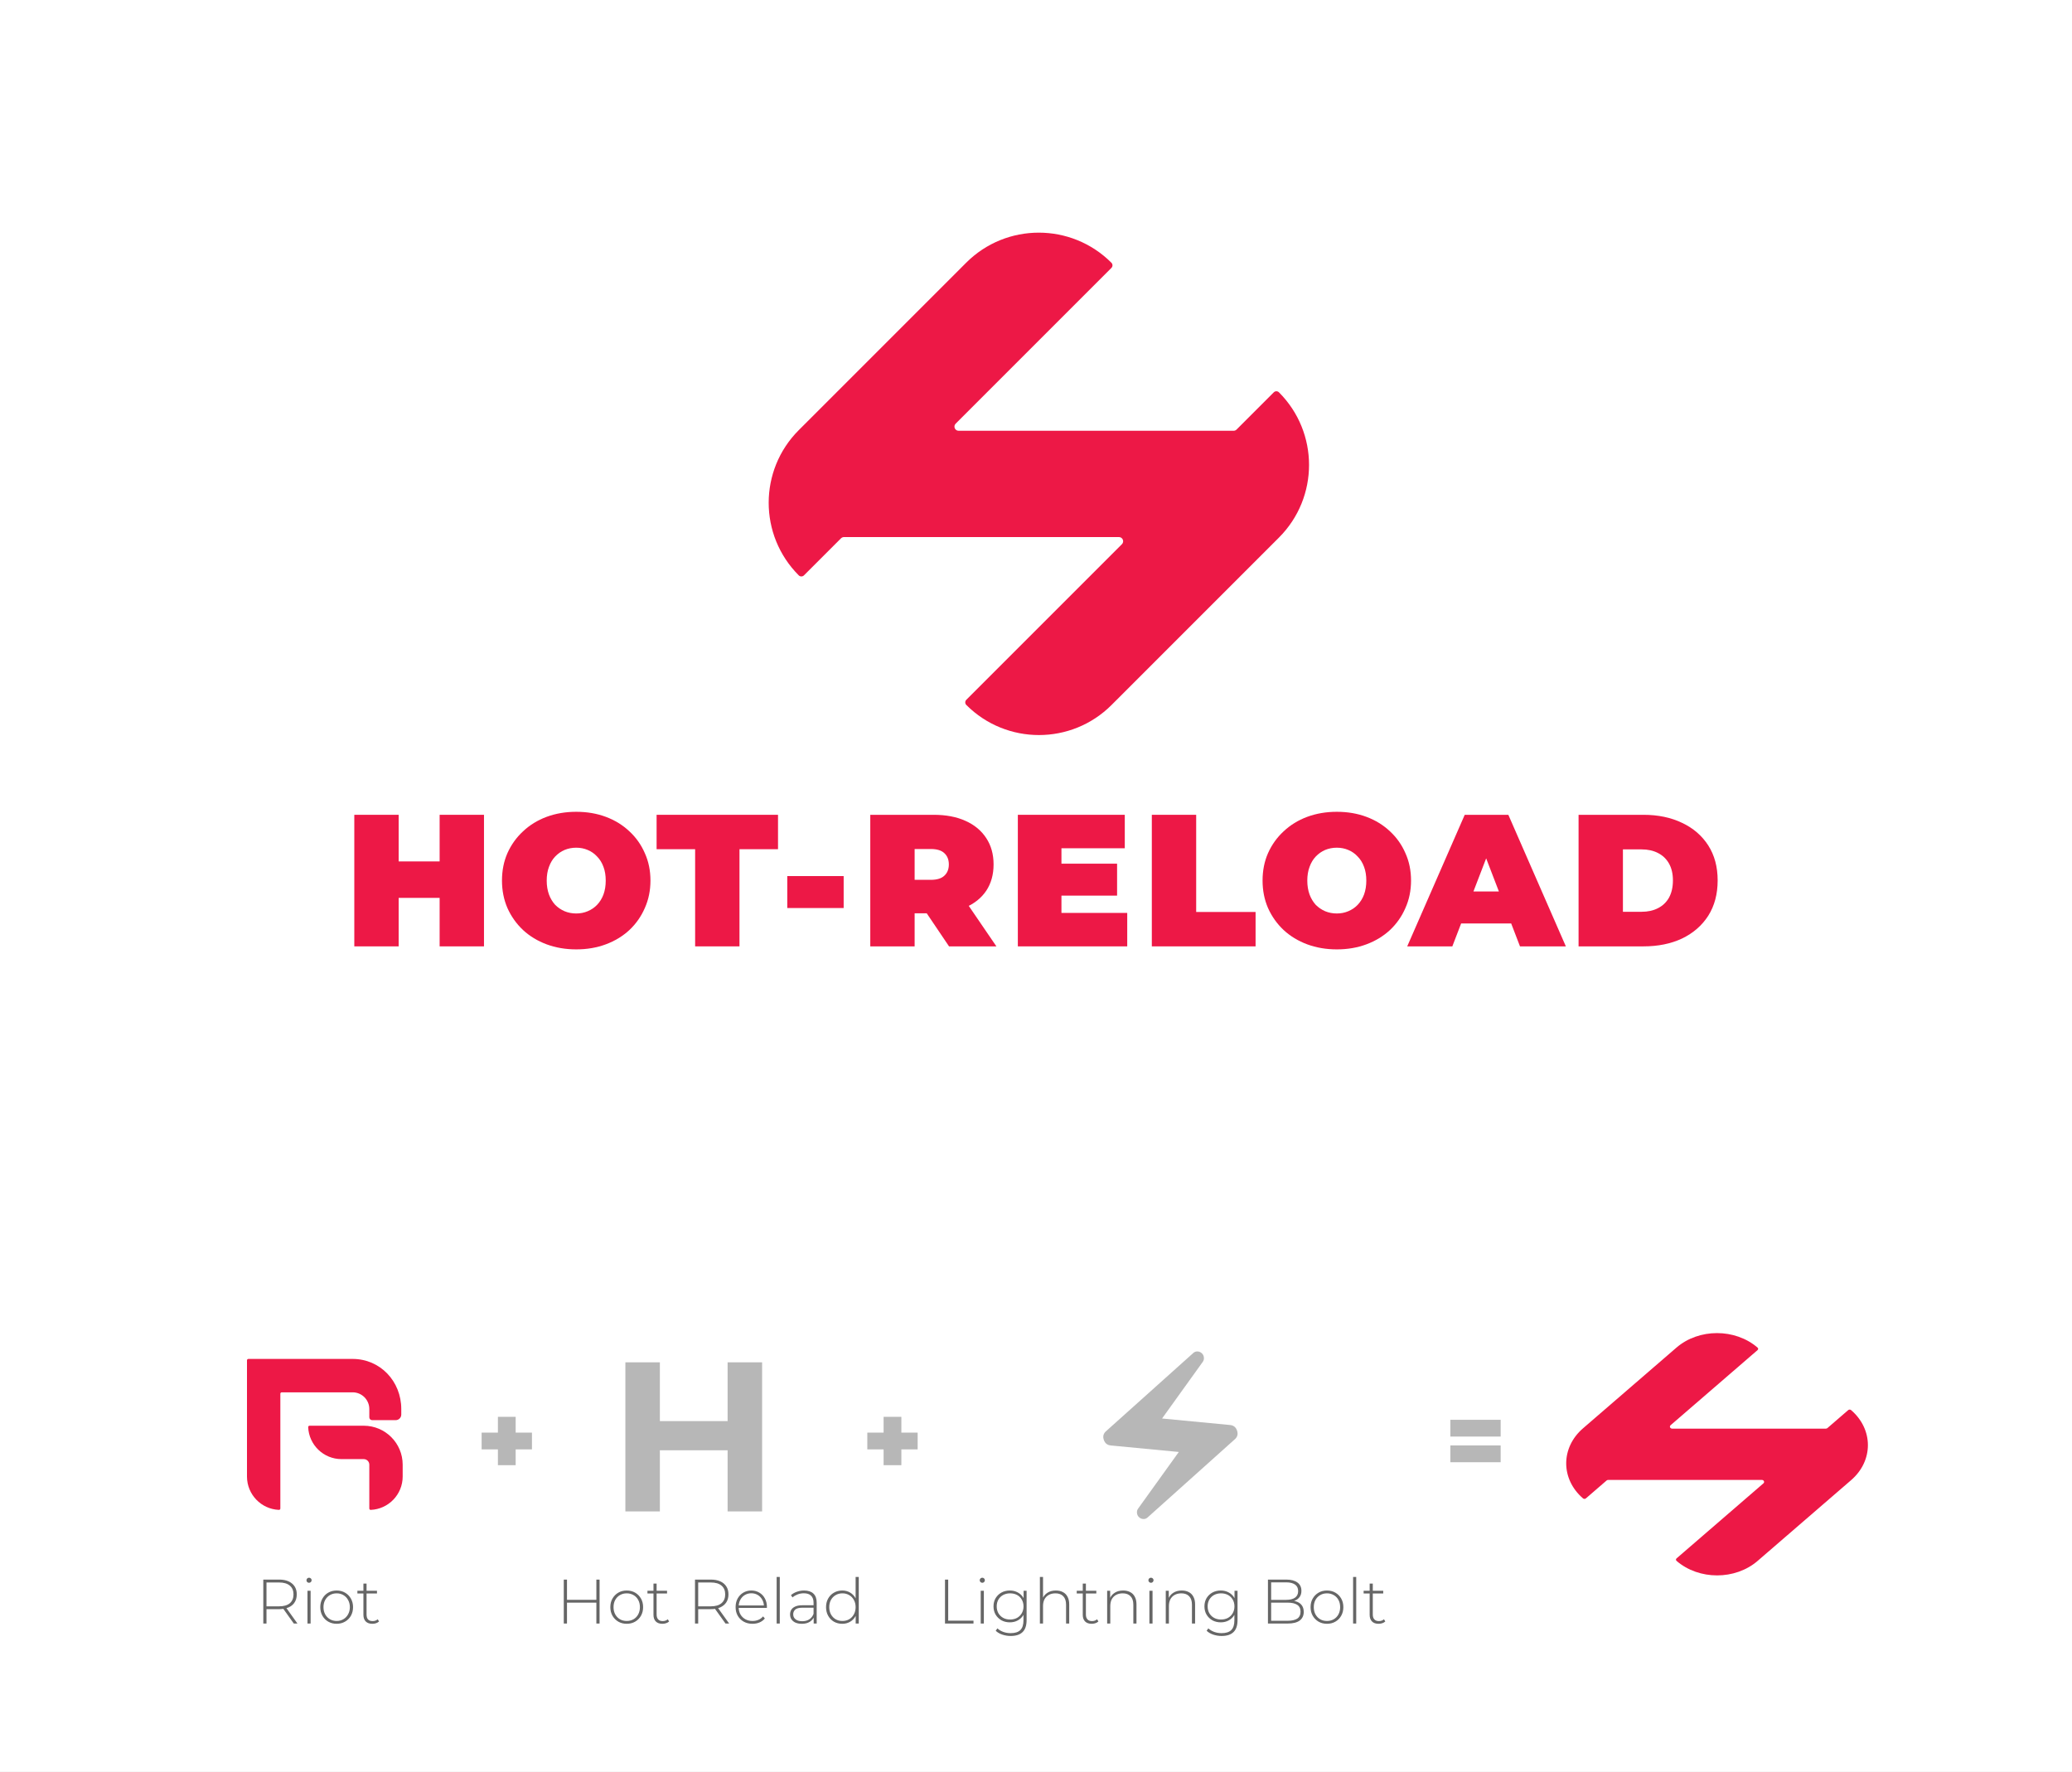
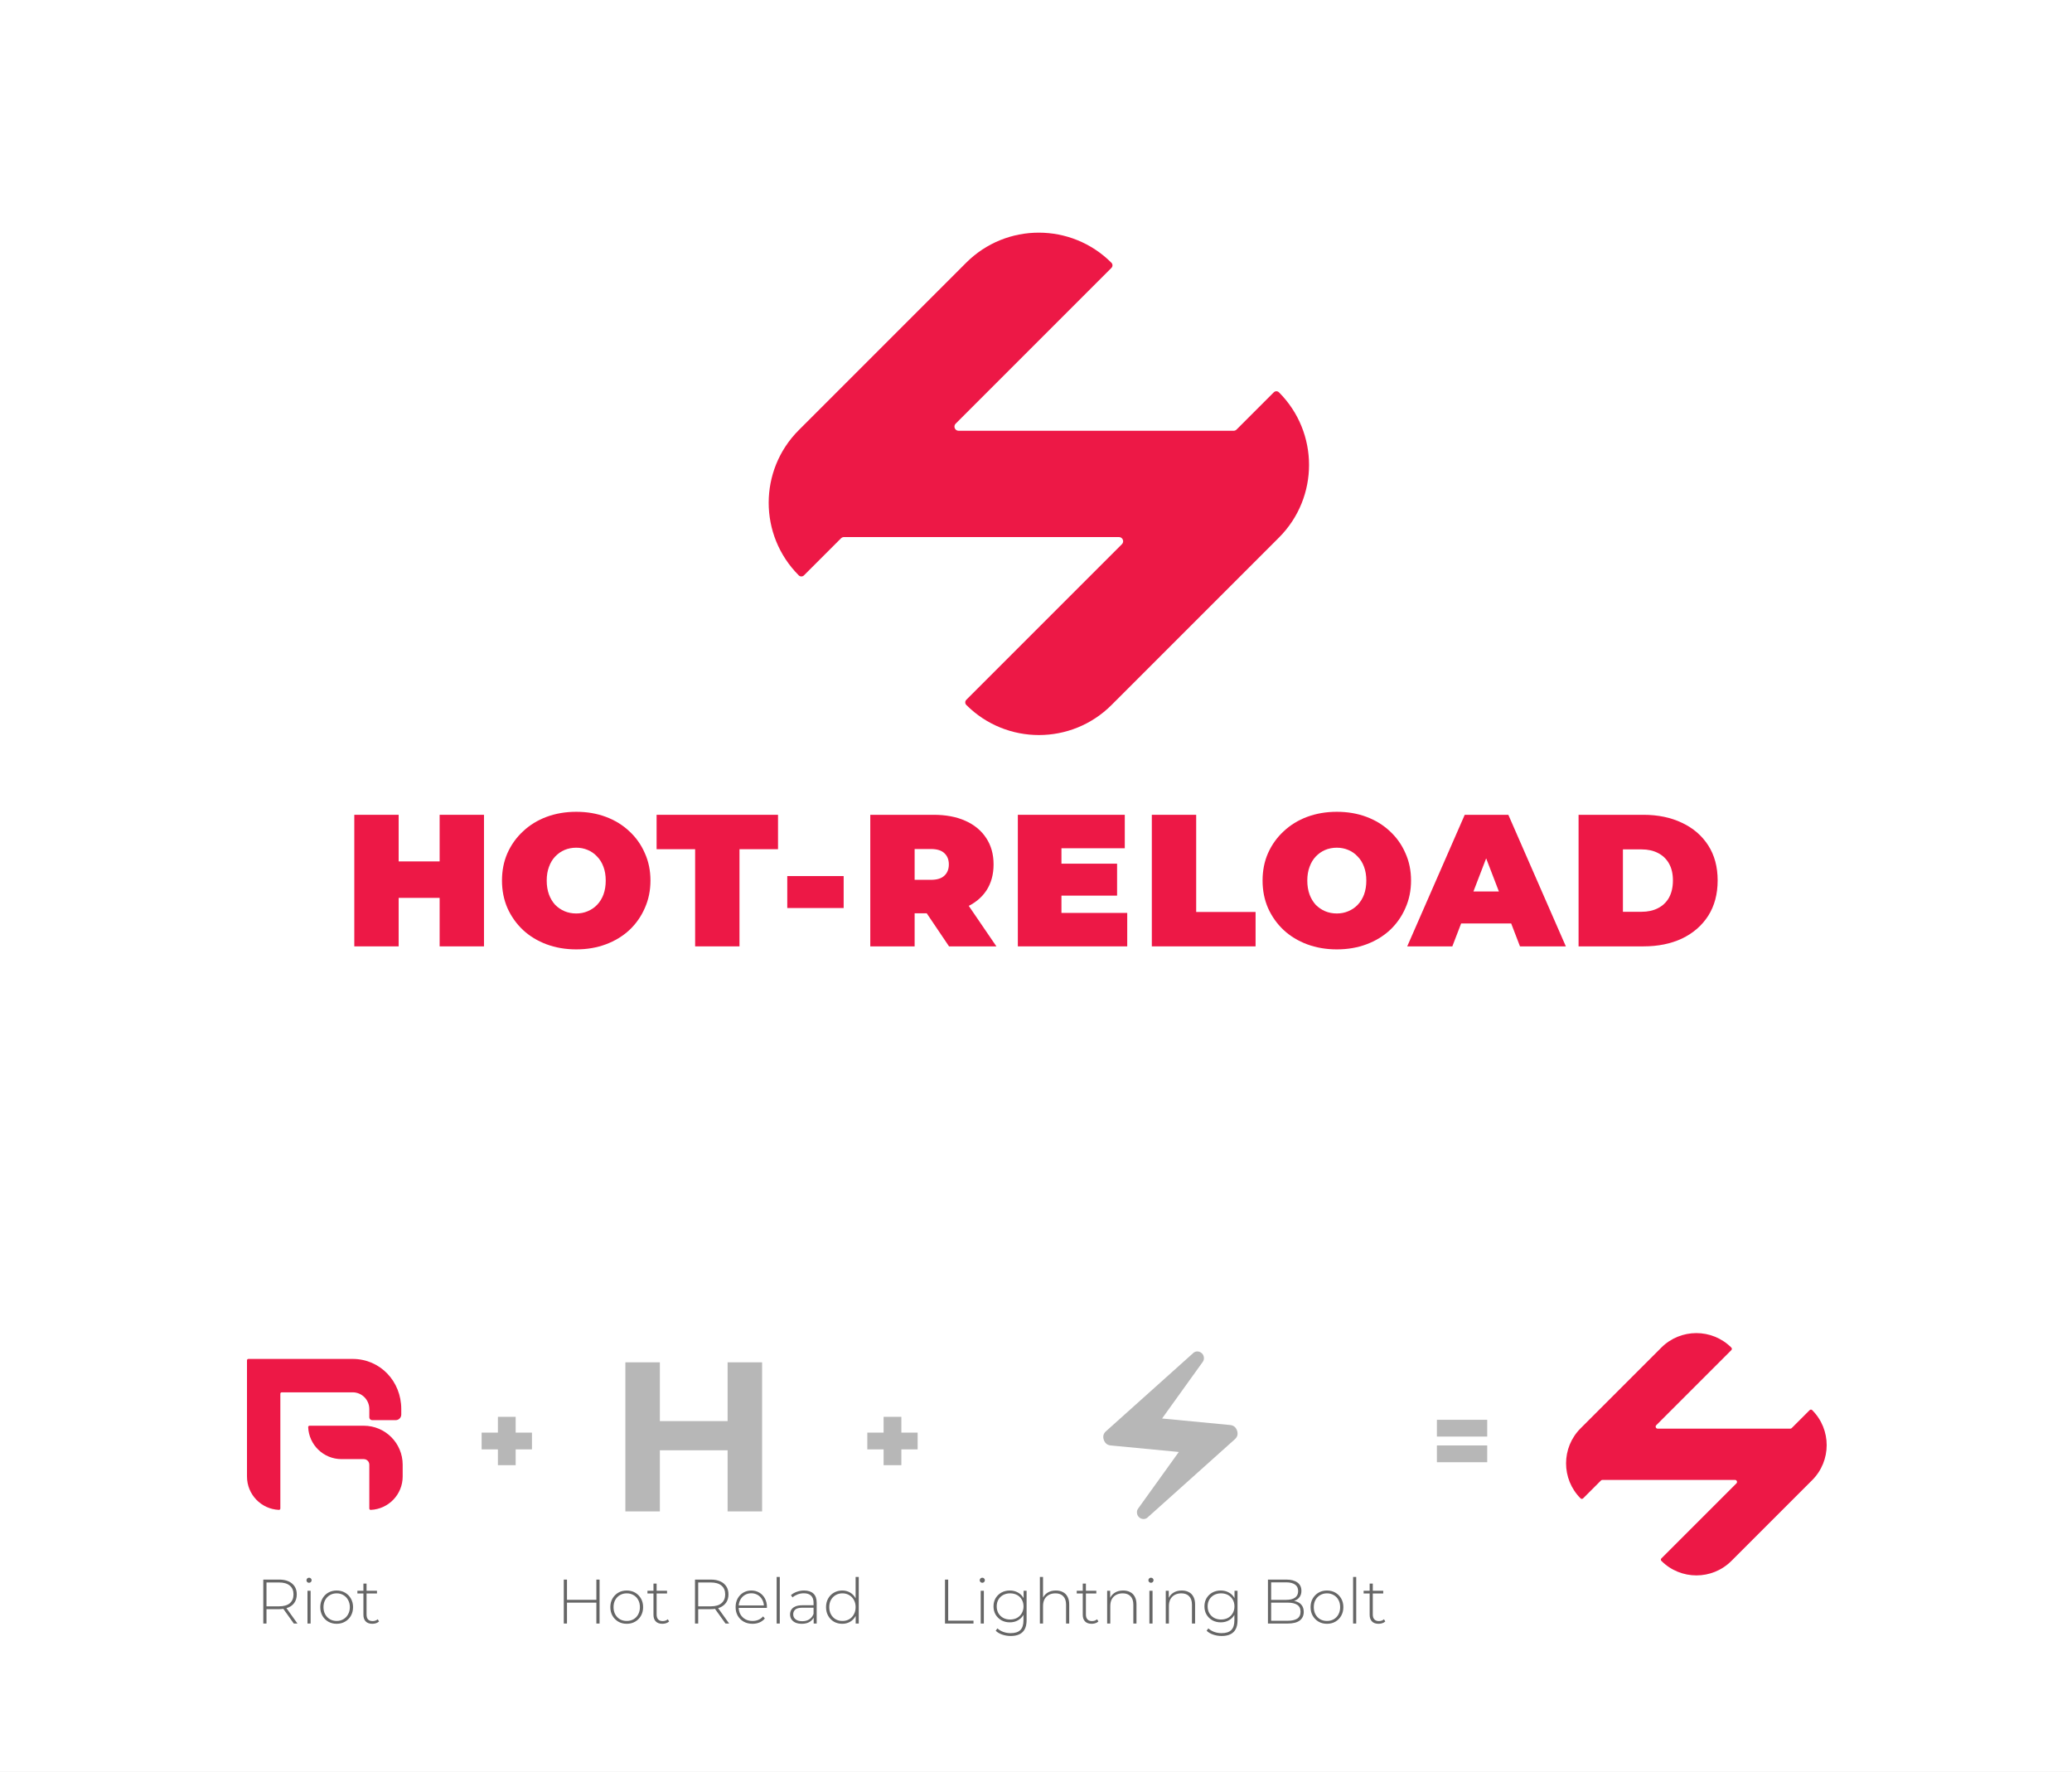
<svg xmlns="http://www.w3.org/2000/svg" width="462" height="395" viewBox="0 0 462 395" fill="none">
  <rect width="462" height="395" fill="white" />
  <path d="M118.609 323.17H114.979V326.69H111.019V323.17H107.389V319.43H111.019V315.91H114.979V319.43H118.609V323.17Z" fill="#B7B7B7" />
  <path d="M204.609 323.17H200.979V326.69H197.019V323.17H193.389V319.43H197.019V315.91H200.979V319.43H204.609V323.17Z" fill="#B7B7B7" />
-   <path d="M323.389 316.57H334.609V320.31H323.389V316.57ZM323.389 322.29H334.609V326.03H323.389V322.29Z" fill="#B7B7B7" />
+   <path d="M320.389 316.57H331.609V320.31H320.389V316.57ZM320.389 322.29H331.609V326.03H320.389V322.29Z" fill="#B7B7B7" />
  <path d="M132.974 352.2H133.688V362H132.974V352.2ZM126.422 362H125.708V352.2H126.422V362ZM133.058 357.338H126.338V356.708H133.058V357.338ZM139.742 362.056C139.042 362.056 138.417 361.897 137.866 361.58C137.325 361.263 136.891 360.824 136.564 360.264C136.247 359.704 136.088 359.065 136.088 358.346C136.088 357.618 136.247 356.979 136.564 356.428C136.891 355.868 137.325 355.429 137.866 355.112C138.417 354.795 139.042 354.636 139.742 354.636C140.442 354.636 141.068 354.795 141.618 355.112C142.169 355.429 142.603 355.868 142.92 356.428C143.238 356.979 143.396 357.618 143.396 358.346C143.396 359.065 143.238 359.704 142.92 360.264C142.603 360.824 142.169 361.263 141.618 361.58C141.068 361.897 140.442 362.056 139.742 362.056ZM139.742 361.426C140.302 361.426 140.806 361.3 141.254 361.048C141.702 360.787 142.052 360.423 142.304 359.956C142.556 359.489 142.682 358.953 142.682 358.346C142.682 357.73 142.556 357.193 142.304 356.736C142.052 356.269 141.702 355.91 141.254 355.658C140.806 355.397 140.302 355.266 139.742 355.266C139.182 355.266 138.678 355.397 138.23 355.658C137.792 355.91 137.442 356.269 137.18 356.736C136.928 357.193 136.802 357.73 136.802 358.346C136.802 358.953 136.928 359.489 137.18 359.956C137.442 360.423 137.792 360.787 138.23 361.048C138.678 361.3 139.182 361.426 139.742 361.426ZM147.696 362.056C147.052 362.056 146.557 361.879 146.212 361.524C145.876 361.169 145.708 360.684 145.708 360.068V353.096H146.408V359.998C146.408 360.465 146.525 360.824 146.758 361.076C146.991 361.328 147.327 361.454 147.766 361.454C148.223 361.454 148.601 361.319 148.9 361.048L149.194 361.538C149.007 361.715 148.779 361.846 148.508 361.93C148.247 362.014 147.976 362.056 147.696 362.056ZM144.364 355.294V354.692H148.732V355.294H144.364ZM154.966 362V352.2H158.48C159.301 352.2 160.006 352.331 160.594 352.592C161.182 352.853 161.634 353.231 161.952 353.726C162.269 354.211 162.428 354.804 162.428 355.504C162.428 356.185 162.269 356.773 161.952 357.268C161.634 357.753 161.182 358.131 160.594 358.402C160.006 358.663 159.301 358.794 158.48 358.794H155.358L155.68 358.458V362H154.966ZM161.77 362L159.222 358.444H160.034L162.582 362H161.77ZM155.68 358.5L155.358 358.164H158.48C159.534 358.164 160.332 357.931 160.874 357.464C161.424 356.997 161.7 356.344 161.7 355.504C161.7 354.655 161.424 354.001 160.874 353.544C160.332 353.077 159.534 352.844 158.48 352.844H155.358L155.68 352.494V358.5ZM167.786 362.056C167.049 362.056 166.395 361.897 165.826 361.58C165.266 361.263 164.823 360.824 164.496 360.264C164.179 359.704 164.02 359.065 164.02 358.346C164.02 357.618 164.169 356.979 164.468 356.428C164.776 355.868 165.196 355.429 165.728 355.112C166.26 354.795 166.857 354.636 167.52 354.636C168.183 354.636 168.775 354.79 169.298 355.098C169.83 355.406 170.245 355.84 170.544 356.4C170.852 356.951 171.006 357.59 171.006 358.318C171.006 358.346 171.001 358.379 170.992 358.416C170.992 358.444 170.992 358.477 170.992 358.514H164.538V357.968H170.614L170.334 358.234C170.343 357.665 170.222 357.156 169.97 356.708C169.727 356.251 169.396 355.896 168.976 355.644C168.556 355.383 168.071 355.252 167.52 355.252C166.979 355.252 166.493 355.383 166.064 355.644C165.644 355.896 165.313 356.251 165.07 356.708C164.827 357.156 164.706 357.669 164.706 358.248V358.374C164.706 358.971 164.837 359.503 165.098 359.97C165.369 360.427 165.737 360.787 166.204 361.048C166.671 361.3 167.203 361.426 167.8 361.426C168.267 361.426 168.701 361.342 169.102 361.174C169.513 361.006 169.858 360.749 170.138 360.404L170.544 360.866C170.227 361.258 169.825 361.557 169.34 361.762C168.864 361.958 168.346 362.056 167.786 362.056ZM173.172 362V351.612H173.872V362H173.172ZM181.428 362V360.334L181.4 360.082V357.338C181.4 356.657 181.213 356.139 180.84 355.784C180.476 355.429 179.939 355.252 179.23 355.252C178.726 355.252 178.255 355.341 177.816 355.518C177.387 355.686 177.018 355.905 176.71 356.176L176.36 355.672C176.724 355.345 177.163 355.093 177.676 354.916C178.189 354.729 178.726 354.636 179.286 354.636C180.191 354.636 180.887 354.865 181.372 355.322C181.857 355.779 182.1 356.461 182.1 357.366V362H181.428ZM178.796 362.056C178.255 362.056 177.783 361.972 177.382 361.804C176.99 361.627 176.687 361.379 176.472 361.062C176.267 360.745 176.164 360.381 176.164 359.97C176.164 359.597 176.248 359.261 176.416 358.962C176.593 358.654 176.883 358.407 177.284 358.22C177.685 358.024 178.222 357.926 178.894 357.926H181.582V358.472H178.908C178.152 358.472 177.62 358.612 177.312 358.892C177.013 359.172 176.864 359.522 176.864 359.942C176.864 360.409 177.041 360.782 177.396 361.062C177.751 361.342 178.25 361.482 178.894 361.482C179.51 361.482 180.028 361.342 180.448 361.062C180.877 360.782 181.195 360.376 181.4 359.844L181.596 360.32C181.4 360.852 181.064 361.277 180.588 361.594C180.121 361.902 179.524 362.056 178.796 362.056ZM187.798 362.056C187.117 362.056 186.501 361.902 185.95 361.594C185.409 361.277 184.979 360.838 184.662 360.278C184.345 359.718 184.186 359.074 184.186 358.346C184.186 357.609 184.345 356.965 184.662 356.414C184.979 355.854 185.409 355.42 185.95 355.112C186.501 354.795 187.117 354.636 187.798 354.636C188.442 354.636 189.021 354.785 189.534 355.084C190.057 355.383 190.467 355.807 190.766 356.358C191.074 356.909 191.228 357.571 191.228 358.346C191.228 359.102 191.079 359.76 190.78 360.32C190.481 360.88 190.071 361.309 189.548 361.608C189.035 361.907 188.451 362.056 187.798 362.056ZM187.84 361.426C188.4 361.426 188.899 361.3 189.338 361.048C189.786 360.787 190.136 360.423 190.388 359.956C190.649 359.489 190.78 358.953 190.78 358.346C190.78 357.73 190.649 357.193 190.388 356.736C190.136 356.269 189.786 355.91 189.338 355.658C188.899 355.397 188.4 355.266 187.84 355.266C187.28 355.266 186.776 355.397 186.328 355.658C185.889 355.91 185.539 356.269 185.278 356.736C185.026 357.193 184.9 357.73 184.9 358.346C184.9 358.953 185.026 359.489 185.278 359.956C185.539 360.423 185.889 360.787 186.328 361.048C186.776 361.3 187.28 361.426 187.84 361.426ZM190.794 362V359.606L190.92 358.332L190.78 357.058V351.612H191.48V362H190.794Z" fill="#666666" />
  <path d="M65.512 362L63.174 358.724C62.829 358.771 62.511 358.794 62.222 358.794H59.422V362H58.708V352.2H62.222C63.454 352.2 64.42 352.494 65.12 353.082C65.82 353.661 66.17 354.468 66.17 355.504C66.17 356.279 65.969 356.932 65.568 357.464C65.176 357.987 64.611 358.355 63.874 358.57L66.324 362H65.512ZM62.222 358.164C63.267 358.164 64.065 357.935 64.616 357.478C65.167 357.011 65.442 356.353 65.442 355.504C65.442 354.655 65.167 354.001 64.616 353.544C64.065 353.077 63.267 352.844 62.222 352.844H59.422V358.164H62.222ZM68.56 354.692H69.26V362H68.56V354.692ZM68.91 352.914C68.751 352.914 68.616 352.863 68.504 352.76C68.392 352.648 68.336 352.513 68.336 352.354C68.336 352.195 68.392 352.06 68.504 351.948C68.616 351.836 68.751 351.78 68.91 351.78C69.069 351.78 69.204 351.836 69.316 351.948C69.428 352.051 69.484 352.181 69.484 352.34C69.484 352.499 69.428 352.634 69.316 352.746C69.204 352.858 69.069 352.914 68.91 352.914ZM75.067 362.056C74.376 362.056 73.751 361.897 73.191 361.58C72.64 361.263 72.206 360.824 71.889 360.264C71.571 359.695 71.413 359.055 71.413 358.346C71.413 357.637 71.571 357.002 71.889 356.442C72.206 355.873 72.64 355.429 73.191 355.112C73.751 354.795 74.376 354.636 75.067 354.636C75.757 354.636 76.378 354.795 76.929 355.112C77.489 355.429 77.927 355.873 78.245 356.442C78.562 357.002 78.721 357.637 78.721 358.346C78.721 359.055 78.562 359.695 78.245 360.264C77.927 360.824 77.489 361.263 76.929 361.58C76.378 361.897 75.757 362.056 75.067 362.056ZM75.067 361.426C75.627 361.426 76.126 361.295 76.565 361.034C77.013 360.773 77.363 360.409 77.615 359.942C77.876 359.475 78.007 358.943 78.007 358.346C78.007 357.749 77.876 357.217 77.615 356.75C77.363 356.283 77.013 355.919 76.565 355.658C76.126 355.397 75.627 355.266 75.067 355.266C74.507 355.266 74.003 355.397 73.555 355.658C73.116 355.919 72.766 356.283 72.505 356.75C72.253 357.217 72.127 357.749 72.127 358.346C72.127 358.943 72.253 359.475 72.505 359.942C72.766 360.409 73.116 360.773 73.555 361.034C74.003 361.295 74.507 361.426 75.067 361.426ZM84.518 361.538C84.341 361.706 84.117 361.837 83.846 361.93C83.585 362.014 83.309 362.056 83.02 362.056C82.385 362.056 81.895 361.883 81.55 361.538C81.205 361.183 81.032 360.693 81.032 360.068V355.294H79.688V354.692H81.032V353.096H81.732V354.692H84.056V355.294H81.732V359.998C81.732 360.474 81.844 360.838 82.068 361.09C82.302 361.333 82.642 361.454 83.09 361.454C83.547 361.454 83.925 361.319 84.224 361.048L84.518 361.538Z" fill="#666666" />
  <path d="M210.708 362V352.2H211.422V361.356H217.064V362H210.708ZM218.673 362V354.692H219.373V362H218.673ZM219.023 352.914C218.865 352.914 218.729 352.858 218.617 352.746C218.505 352.634 218.449 352.503 218.449 352.354C218.449 352.195 218.505 352.06 218.617 351.948C218.729 351.836 218.865 351.78 219.023 351.78C219.191 351.78 219.327 351.836 219.429 351.948C219.541 352.051 219.597 352.181 219.597 352.34C219.597 352.499 219.541 352.634 219.429 352.746C219.327 352.858 219.191 352.914 219.023 352.914ZM225.362 364.772C224.699 364.772 224.069 364.669 223.472 364.464C222.875 364.259 222.389 363.974 222.016 363.61L222.394 363.078C222.758 363.414 223.192 363.675 223.696 363.862C224.209 364.049 224.76 364.142 225.348 364.142C226.328 364.142 227.047 363.913 227.504 363.456C227.971 362.999 228.204 362.28 228.204 361.3V359.27L228.344 358.178L228.232 357.086V354.692H228.904V361.216C228.904 362.439 228.605 363.335 228.008 363.904C227.42 364.483 226.538 364.772 225.362 364.772ZM225.166 361.734C224.475 361.734 223.855 361.585 223.304 361.286C222.763 360.978 222.329 360.558 222.002 360.026C221.685 359.485 221.526 358.869 221.526 358.178C221.526 357.478 221.685 356.862 222.002 356.33C222.329 355.798 222.763 355.383 223.304 355.084C223.855 354.785 224.475 354.636 225.166 354.636C225.829 354.636 226.421 354.781 226.944 355.07C227.476 355.35 227.896 355.756 228.204 356.288C228.512 356.811 228.666 357.441 228.666 358.178C228.666 358.906 228.512 359.536 228.204 360.068C227.896 360.6 227.476 361.011 226.944 361.3C226.421 361.589 225.829 361.734 225.166 361.734ZM225.222 361.104C225.81 361.104 226.328 360.983 226.776 360.74C227.224 360.488 227.574 360.143 227.826 359.704C228.087 359.256 228.218 358.747 228.218 358.178C228.218 357.599 228.087 357.091 227.826 356.652C227.574 356.213 227.224 355.873 226.776 355.63C226.328 355.387 225.81 355.266 225.222 355.266C224.653 355.266 224.139 355.387 223.682 355.63C223.234 355.873 222.879 356.213 222.618 356.652C222.366 357.091 222.24 357.599 222.24 358.178C222.24 358.747 222.366 359.256 222.618 359.704C222.879 360.143 223.234 360.488 223.682 360.74C224.139 360.983 224.653 361.104 225.222 361.104ZM235.437 354.636C236.034 354.636 236.552 354.753 236.991 354.986C237.439 355.21 237.784 355.555 238.027 356.022C238.279 356.479 238.405 357.049 238.405 357.73V362H237.705V357.786C237.705 356.965 237.495 356.339 237.075 355.91C236.664 355.481 236.085 355.266 235.339 355.266C234.769 355.266 234.275 355.383 233.855 355.616C233.435 355.849 233.113 356.176 232.889 356.596C232.674 357.016 232.567 357.52 232.567 358.108V362H231.867V351.612H232.567V356.722L232.441 356.498C232.665 355.919 233.033 355.467 233.547 355.14C234.06 354.804 234.69 354.636 235.437 354.636ZM243.415 362.056C242.771 362.056 242.276 361.879 241.931 361.524C241.595 361.169 241.427 360.684 241.427 360.068V353.096H242.127V359.998C242.127 360.465 242.243 360.824 242.477 361.076C242.71 361.328 243.046 361.454 243.485 361.454C243.942 361.454 244.32 361.319 244.619 361.048L244.913 361.538C244.726 361.715 244.497 361.846 244.227 361.93C243.965 362.014 243.695 362.056 243.415 362.056ZM240.083 355.294V354.692H244.451V355.294H240.083ZM250.435 354.636C251.032 354.636 251.55 354.753 251.989 354.986C252.437 355.21 252.782 355.555 253.025 356.022C253.277 356.479 253.403 357.049 253.403 357.73V362H252.703V357.786C252.703 356.965 252.493 356.339 252.073 355.91C251.662 355.481 251.084 355.266 250.337 355.266C249.768 355.266 249.273 355.383 248.853 355.616C248.433 355.849 248.111 356.176 247.887 356.596C247.672 357.016 247.565 357.52 247.565 358.108V362H246.865V354.692H247.537V356.722L247.439 356.498C247.663 355.919 248.032 355.467 248.545 355.14C249.058 354.804 249.688 354.636 250.435 354.636ZM256.285 362V354.692H256.985V362H256.285ZM256.635 352.914C256.476 352.914 256.341 352.858 256.229 352.746C256.117 352.634 256.061 352.503 256.061 352.354C256.061 352.195 256.117 352.06 256.229 351.948C256.341 351.836 256.476 351.78 256.635 351.78C256.803 351.78 256.938 351.836 257.041 351.948C257.153 352.051 257.209 352.181 257.209 352.34C257.209 352.499 257.153 352.634 257.041 352.746C256.938 352.858 256.803 352.914 256.635 352.914ZM263.505 354.636C264.103 354.636 264.621 354.753 265.059 354.986C265.507 355.21 265.853 355.555 266.095 356.022C266.347 356.479 266.473 357.049 266.473 357.73V362H265.773V357.786C265.773 356.965 265.563 356.339 265.143 355.91C264.733 355.481 264.154 355.266 263.407 355.266C262.838 355.266 262.343 355.383 261.923 355.616C261.503 355.849 261.181 356.176 260.957 356.596C260.743 357.016 260.635 357.52 260.635 358.108V362H259.935V354.692H260.607V356.722L260.509 356.498C260.733 355.919 261.102 355.467 261.615 355.14C262.129 354.804 262.759 354.636 263.505 354.636ZM272.393 364.772C271.73 364.772 271.1 364.669 270.503 364.464C269.906 364.259 269.42 363.974 269.047 363.61L269.425 363.078C269.789 363.414 270.223 363.675 270.727 363.862C271.24 364.049 271.791 364.142 272.379 364.142C273.359 364.142 274.078 363.913 274.535 363.456C275.002 362.999 275.235 362.28 275.235 361.3V359.27L275.375 358.178L275.263 357.086V354.692H275.935V361.216C275.935 362.439 275.636 363.335 275.039 363.904C274.451 364.483 273.569 364.772 272.393 364.772ZM272.197 361.734C271.506 361.734 270.886 361.585 270.335 361.286C269.794 360.978 269.36 360.558 269.033 360.026C268.716 359.485 268.557 358.869 268.557 358.178C268.557 357.478 268.716 356.862 269.033 356.33C269.36 355.798 269.794 355.383 270.335 355.084C270.886 354.785 271.506 354.636 272.197 354.636C272.86 354.636 273.452 354.781 273.975 355.07C274.507 355.35 274.927 355.756 275.235 356.288C275.543 356.811 275.697 357.441 275.697 358.178C275.697 358.906 275.543 359.536 275.235 360.068C274.927 360.6 274.507 361.011 273.975 361.3C273.452 361.589 272.86 361.734 272.197 361.734ZM272.253 361.104C272.841 361.104 273.359 360.983 273.807 360.74C274.255 360.488 274.605 360.143 274.857 359.704C275.118 359.256 275.249 358.747 275.249 358.178C275.249 357.599 275.118 357.091 274.857 356.652C274.605 356.213 274.255 355.873 273.807 355.63C273.359 355.387 272.841 355.266 272.253 355.266C271.684 355.266 271.17 355.387 270.713 355.63C270.265 355.873 269.91 356.213 269.649 356.652C269.397 357.091 269.271 357.599 269.271 358.178C269.271 358.747 269.397 359.256 269.649 359.704C269.91 360.143 270.265 360.488 270.713 360.74C271.17 360.983 271.684 361.104 272.253 361.104ZM282.718 362V352.2H286.806C287.86 352.2 288.686 352.415 289.284 352.844C289.881 353.273 290.18 353.894 290.18 354.706C290.18 355.238 290.054 355.686 289.802 356.05C289.55 356.414 289.2 356.689 288.752 356.876C288.313 357.053 287.818 357.142 287.268 357.142L287.52 356.862C288.192 356.862 288.766 356.96 289.242 357.156C289.718 357.352 290.077 357.637 290.32 358.01C290.572 358.383 290.698 358.85 290.698 359.41C290.698 360.231 290.399 360.871 289.802 361.328C289.204 361.776 288.299 362 287.086 362H282.718ZM283.432 361.384H287.086C288.028 361.384 288.747 361.225 289.242 360.908C289.736 360.581 289.984 360.063 289.984 359.354C289.984 358.654 289.736 358.145 289.242 357.828C288.747 357.501 288.028 357.338 287.086 357.338H283.348V356.722H286.778C287.627 356.722 288.285 356.559 288.752 356.232C289.218 355.905 289.452 355.415 289.452 354.762C289.452 354.118 289.218 353.633 288.752 353.306C288.285 352.979 287.627 352.816 286.778 352.816H283.432V361.384ZM295.877 362.056C295.177 362.056 294.552 361.897 294.001 361.58C293.46 361.263 293.026 360.824 292.699 360.264C292.382 359.704 292.223 359.065 292.223 358.346C292.223 357.618 292.382 356.979 292.699 356.428C293.026 355.868 293.46 355.429 294.001 355.112C294.552 354.795 295.177 354.636 295.877 354.636C296.577 354.636 297.202 354.795 297.753 355.112C298.304 355.429 298.738 355.868 299.055 356.428C299.372 356.979 299.531 357.618 299.531 358.346C299.531 359.065 299.372 359.704 299.055 360.264C298.738 360.824 298.304 361.263 297.753 361.58C297.202 361.897 296.577 362.056 295.877 362.056ZM295.877 361.426C296.437 361.426 296.941 361.3 297.389 361.048C297.837 360.787 298.187 360.423 298.439 359.956C298.691 359.489 298.817 358.953 298.817 358.346C298.817 357.73 298.691 357.193 298.439 356.736C298.187 356.269 297.837 355.91 297.389 355.658C296.941 355.397 296.437 355.266 295.877 355.266C295.317 355.266 294.813 355.397 294.365 355.658C293.926 355.91 293.576 356.269 293.315 356.736C293.063 357.193 292.937 357.73 292.937 358.346C292.937 358.953 293.063 359.489 293.315 359.956C293.576 360.423 293.926 360.787 294.365 361.048C294.813 361.3 295.317 361.426 295.877 361.426ZM301.703 362V351.612H302.403V362H301.703ZM307.385 362.056C306.741 362.056 306.247 361.879 305.901 361.524C305.565 361.169 305.397 360.684 305.397 360.068V353.096H306.097V359.998C306.097 360.465 306.214 360.824 306.447 361.076C306.681 361.328 307.017 361.454 307.455 361.454C307.913 361.454 308.291 361.319 308.589 361.048L308.883 361.538C308.697 361.715 308.468 361.846 308.197 361.93C307.936 362.014 307.665 362.056 307.385 362.056ZM304.053 355.294V354.692H308.421V355.294H304.053Z" fill="#666666" />
  <path d="M55.071 303.313C55.071 303.14 55.211 303 55.384 303H78.627C84.79 303 89.473 308.001 89.473 314.169V315.399C89.473 316.09 88.913 316.651 88.222 316.651H82.972C82.627 316.651 82.347 316.371 82.347 316.025V314.169C82.347 312.113 80.682 310.446 78.627 310.446H62.823C62.65 310.446 62.51 310.586 62.51 310.759V336.35C62.51 336.523 62.37 336.664 62.197 336.657C58.234 336.493 55.071 333.225 55.071 329.217V303.313Z" fill="#ED1846" />
  <path d="M69.022 317.892C68.849 317.892 68.708 318.032 68.716 318.205C68.88 322.172 72.144 325.338 76.148 325.338H81.107C81.792 325.338 82.347 325.893 82.347 326.579V336.35C82.347 336.523 82.487 336.664 82.66 336.657C86.623 336.493 89.786 333.225 89.786 329.217V326.579C89.786 321.781 85.9 317.892 81.107 317.892H69.022Z" fill="#ED1846" />
  <path d="M162.237 303.757H169.93V337H162.237V303.757ZM147.135 337H139.442V303.757H147.135V337ZM162.807 323.37H146.565V316.864H162.807V323.37Z" fill="#B7B7B7" />
  <rect width="364" height="217" transform="translate(49 25)" fill="white" />
  <path d="M98.026 181.677H107.917V211.012H98.026V181.677ZM88.89 211.012H79V181.677H88.89V211.012ZM98.697 200.2H88.22V192.07H98.697V200.2Z" fill="#ED1846" />
  <path d="M128.481 211.683C126.106 211.683 123.899 211.306 121.86 210.551C119.848 209.797 118.102 208.735 116.621 207.366C115.141 205.969 113.981 204.335 113.143 202.463C112.333 200.591 111.928 198.552 111.928 196.345C111.928 194.109 112.333 192.07 113.143 190.226C113.981 188.354 115.141 186.734 116.621 185.365C118.102 183.968 119.848 182.892 121.86 182.138C123.899 181.383 126.106 181.006 128.481 181.006C130.884 181.006 133.091 181.383 135.103 182.138C137.114 182.892 138.861 183.968 140.341 185.365C141.822 186.734 142.967 188.354 143.778 190.226C144.616 192.07 145.035 194.109 145.035 196.345C145.035 198.552 144.616 200.591 143.778 202.463C142.967 204.335 141.822 205.969 140.341 207.366C138.861 208.735 137.114 209.797 135.103 210.551C133.091 211.306 130.884 211.683 128.481 211.683ZM128.481 203.678C129.403 203.678 130.255 203.511 131.038 203.176C131.848 202.84 132.546 202.365 133.133 201.751C133.748 201.108 134.223 200.34 134.558 199.446C134.893 198.524 135.061 197.49 135.061 196.345C135.061 195.199 134.893 194.179 134.558 193.285C134.223 192.363 133.748 191.595 133.133 190.98C132.546 190.338 131.848 189.849 131.038 189.514C130.255 189.178 129.403 189.011 128.481 189.011C127.559 189.011 126.693 189.178 125.883 189.514C125.101 189.849 124.402 190.338 123.788 190.98C123.201 191.595 122.74 192.363 122.405 193.285C122.069 194.179 121.902 195.199 121.902 196.345C121.902 197.49 122.069 198.524 122.405 199.446C122.74 200.34 123.201 201.108 123.788 201.751C124.402 202.365 125.101 202.84 125.883 203.176C126.693 203.511 127.559 203.678 128.481 203.678Z" fill="#ED1846" />
  <path d="M154.995 211.012V189.346H146.404V181.677H173.476V189.346H164.885V211.012H154.995Z" fill="#ED1846" />
  <path d="M175.54 202.463V195.339H188.113V202.463H175.54Z" fill="#ED1846" />
  <path d="M194.049 211.012V181.677H208.172C210.91 181.677 213.271 182.124 215.255 183.018C217.266 183.912 218.817 185.197 219.906 186.873C220.996 188.522 221.541 190.477 221.541 192.74C221.541 195.004 220.996 196.959 219.906 198.608C218.817 200.228 217.266 201.471 215.255 202.337C213.271 203.204 210.91 203.637 208.172 203.637H199.539L203.939 199.571V211.012H194.049ZM211.609 211.012L204.4 200.326H214.877L222.169 211.012H211.609ZM203.939 200.661L199.539 196.177H207.543C208.912 196.177 209.918 195.87 210.561 195.255C211.231 194.64 211.567 193.802 211.567 192.74C211.567 191.679 211.231 190.841 210.561 190.226C209.918 189.611 208.912 189.304 207.543 189.304H199.539L203.939 184.82V200.661Z" fill="#ED1846" />
  <path d="M236.004 192.573H249.079V199.697H236.004V192.573ZM236.674 203.553H251.342V211.012H226.952V181.677H250.797V189.136H236.674V203.553Z" fill="#ED1846" />
  <path d="M256.826 211.012V181.677H266.716V203.343H279.959V211.012H256.826Z" fill="#ED1846" />
  <path d="M298.071 211.683C295.697 211.683 293.489 211.306 291.45 210.551C289.438 209.797 287.692 208.735 286.211 207.366C284.731 205.969 283.571 204.335 282.733 202.463C281.923 200.591 281.518 198.552 281.518 196.345C281.518 194.109 281.923 192.07 282.733 190.226C283.571 188.354 284.731 186.734 286.211 185.365C287.692 183.968 289.438 182.892 291.45 182.138C293.489 181.383 295.697 181.006 298.071 181.006C300.474 181.006 302.681 181.383 304.693 182.138C306.704 182.892 308.451 183.968 309.931 185.365C311.412 186.734 312.558 188.354 313.368 190.226C314.206 192.07 314.625 194.109 314.625 196.345C314.625 198.552 314.206 200.591 313.368 202.463C312.558 204.335 311.412 205.969 309.931 207.366C308.451 208.735 306.704 209.797 304.693 210.551C302.681 211.306 300.474 211.683 298.071 211.683ZM298.071 203.678C298.993 203.678 299.845 203.511 300.628 203.176C301.438 202.84 302.136 202.365 302.723 201.751C303.338 201.108 303.813 200.34 304.148 199.446C304.483 198.524 304.651 197.49 304.651 196.345C304.651 195.199 304.483 194.179 304.148 193.285C303.813 192.363 303.338 191.595 302.723 190.98C302.136 190.338 301.438 189.849 300.628 189.514C299.845 189.178 298.993 189.011 298.071 189.011C297.149 189.011 296.283 189.178 295.473 189.514C294.691 189.849 293.992 190.338 293.378 190.98C292.791 191.595 292.33 192.363 291.995 193.285C291.659 194.179 291.492 195.199 291.492 196.345C291.492 197.49 291.659 198.524 291.995 199.446C292.33 200.34 292.791 201.108 293.378 201.751C293.992 202.365 294.691 202.84 295.473 203.176C296.283 203.511 297.149 203.678 298.071 203.678Z" fill="#ED1846" />
  <path d="M313.772 211.012L326.596 181.677H336.319L349.143 211.012H338.917L329.446 186.37H333.302L323.83 211.012H313.772ZM321.4 205.9L323.914 198.775H337.409L339.923 205.9H321.4Z" fill="#ED1846" />
  <path d="M351.979 211.012V181.677H366.437C369.706 181.677 372.583 182.277 375.07 183.479C377.556 184.652 379.498 186.329 380.895 188.508C382.292 190.687 382.99 193.285 382.99 196.303C382.99 199.348 382.292 201.974 380.895 204.181C379.498 206.361 377.556 208.051 375.07 209.252C372.583 210.426 369.706 211.012 366.437 211.012H351.979ZM361.869 203.301H366.018C367.415 203.301 368.63 203.036 369.664 202.505C370.725 201.974 371.55 201.192 372.136 200.158C372.723 199.097 373.016 197.811 373.016 196.303C373.016 194.822 372.723 193.565 372.136 192.531C371.55 191.497 370.725 190.715 369.664 190.184C368.63 189.653 367.415 189.388 366.018 189.388H361.869V203.301Z" fill="#ED1846" />
  <path d="M285.174 87.478C284.855 87.159 284.337 87.159 284.018 87.478L275.719 95.777C275.544 95.952 275.308 96.049 275.061 96.049H213.746C212.918 96.049 212.503 95.048 213.088 94.462L247.812 59.738C248.132 59.418 248.132 58.901 247.812 58.581C238.87 49.639 224.372 49.639 215.43 58.581L178.103 95.908C169.161 104.85 169.161 119.348 178.103 128.291C178.423 128.61 178.94 128.61 179.26 128.291L187.526 120.024C187.701 119.849 187.937 119.751 188.184 119.751H249.5C250.328 119.751 250.743 120.753 250.157 121.339L215.465 156.031C215.146 156.351 215.146 156.868 215.465 157.188C224.407 166.13 238.906 166.13 247.848 157.188L285.174 119.861C294.117 110.919 294.117 96.421 285.174 87.478Z" fill="#ED1846" />
-   <path d="M412.748 314.411C412.569 314.257 412.28 314.257 412.102 314.411L407.468 318.414C407.371 318.498 407.239 318.545 407.101 318.545H372.867C372.404 318.545 372.172 318.062 372.499 317.779L391.887 301.033C392.065 300.878 392.065 300.629 391.887 300.475C386.894 296.162 378.799 296.162 373.807 300.475L352.966 318.477C347.973 322.789 347.973 329.782 352.966 334.094C353.144 334.249 353.433 334.249 353.612 334.094L358.227 330.108C358.325 330.023 358.457 329.976 358.594 329.976H392.829C393.292 329.976 393.523 330.459 393.196 330.742L373.826 347.473C373.648 347.627 373.648 347.877 373.826 348.031C378.819 352.344 386.914 352.344 391.907 348.031L412.748 330.029C417.74 325.716 417.74 318.724 412.748 314.411Z" fill="#ED1846" />
+   <path d="M404.066 314.412C403.912 314.258 403.663 314.258 403.509 314.412L399.506 318.415C399.422 318.499 399.308 318.546 399.189 318.546H369.616C369.217 318.546 369.017 318.063 369.299 317.78L386.047 301.033C386.201 300.879 386.201 300.629 386.047 300.475C381.734 296.162 374.741 296.162 370.428 300.475L352.426 318.477C348.113 322.79 348.113 329.783 352.426 334.096C352.58 334.25 352.83 334.25 352.984 334.096L356.971 330.109C357.055 330.025 357.169 329.977 357.288 329.977H386.86C387.26 329.977 387.46 330.46 387.178 330.743L370.445 347.475C370.291 347.629 370.291 347.879 370.445 348.033C374.758 352.346 381.751 352.346 386.064 348.033L404.066 330.03C408.379 325.717 408.379 318.725 404.066 314.412Z" fill="#ED1846" />
  <path d="M255.937 338.298C255.657 338.578 255.323 338.71 254.935 338.694C254.546 338.679 254.211 338.531 253.931 338.252C253.683 338.003 253.543 337.692 253.512 337.319C253.481 336.945 253.574 336.619 253.792 336.339L262.84 323.745L247.728 322.3C246.919 322.237 246.383 321.818 246.118 321.04C245.854 320.263 246.033 319.61 246.655 319.081L266.012 301.73C266.292 301.45 266.627 301.318 267.016 301.332C267.404 301.349 267.738 301.497 268.018 301.776C268.266 302.025 268.406 302.336 268.438 302.709C268.469 303.082 268.375 303.409 268.158 303.689L259.109 316.283L274.221 317.728C275.03 317.791 275.566 318.21 275.83 318.988C276.094 319.765 275.916 320.418 275.294 320.947L255.937 338.298Z" fill="#B7B7B7" />
</svg>
